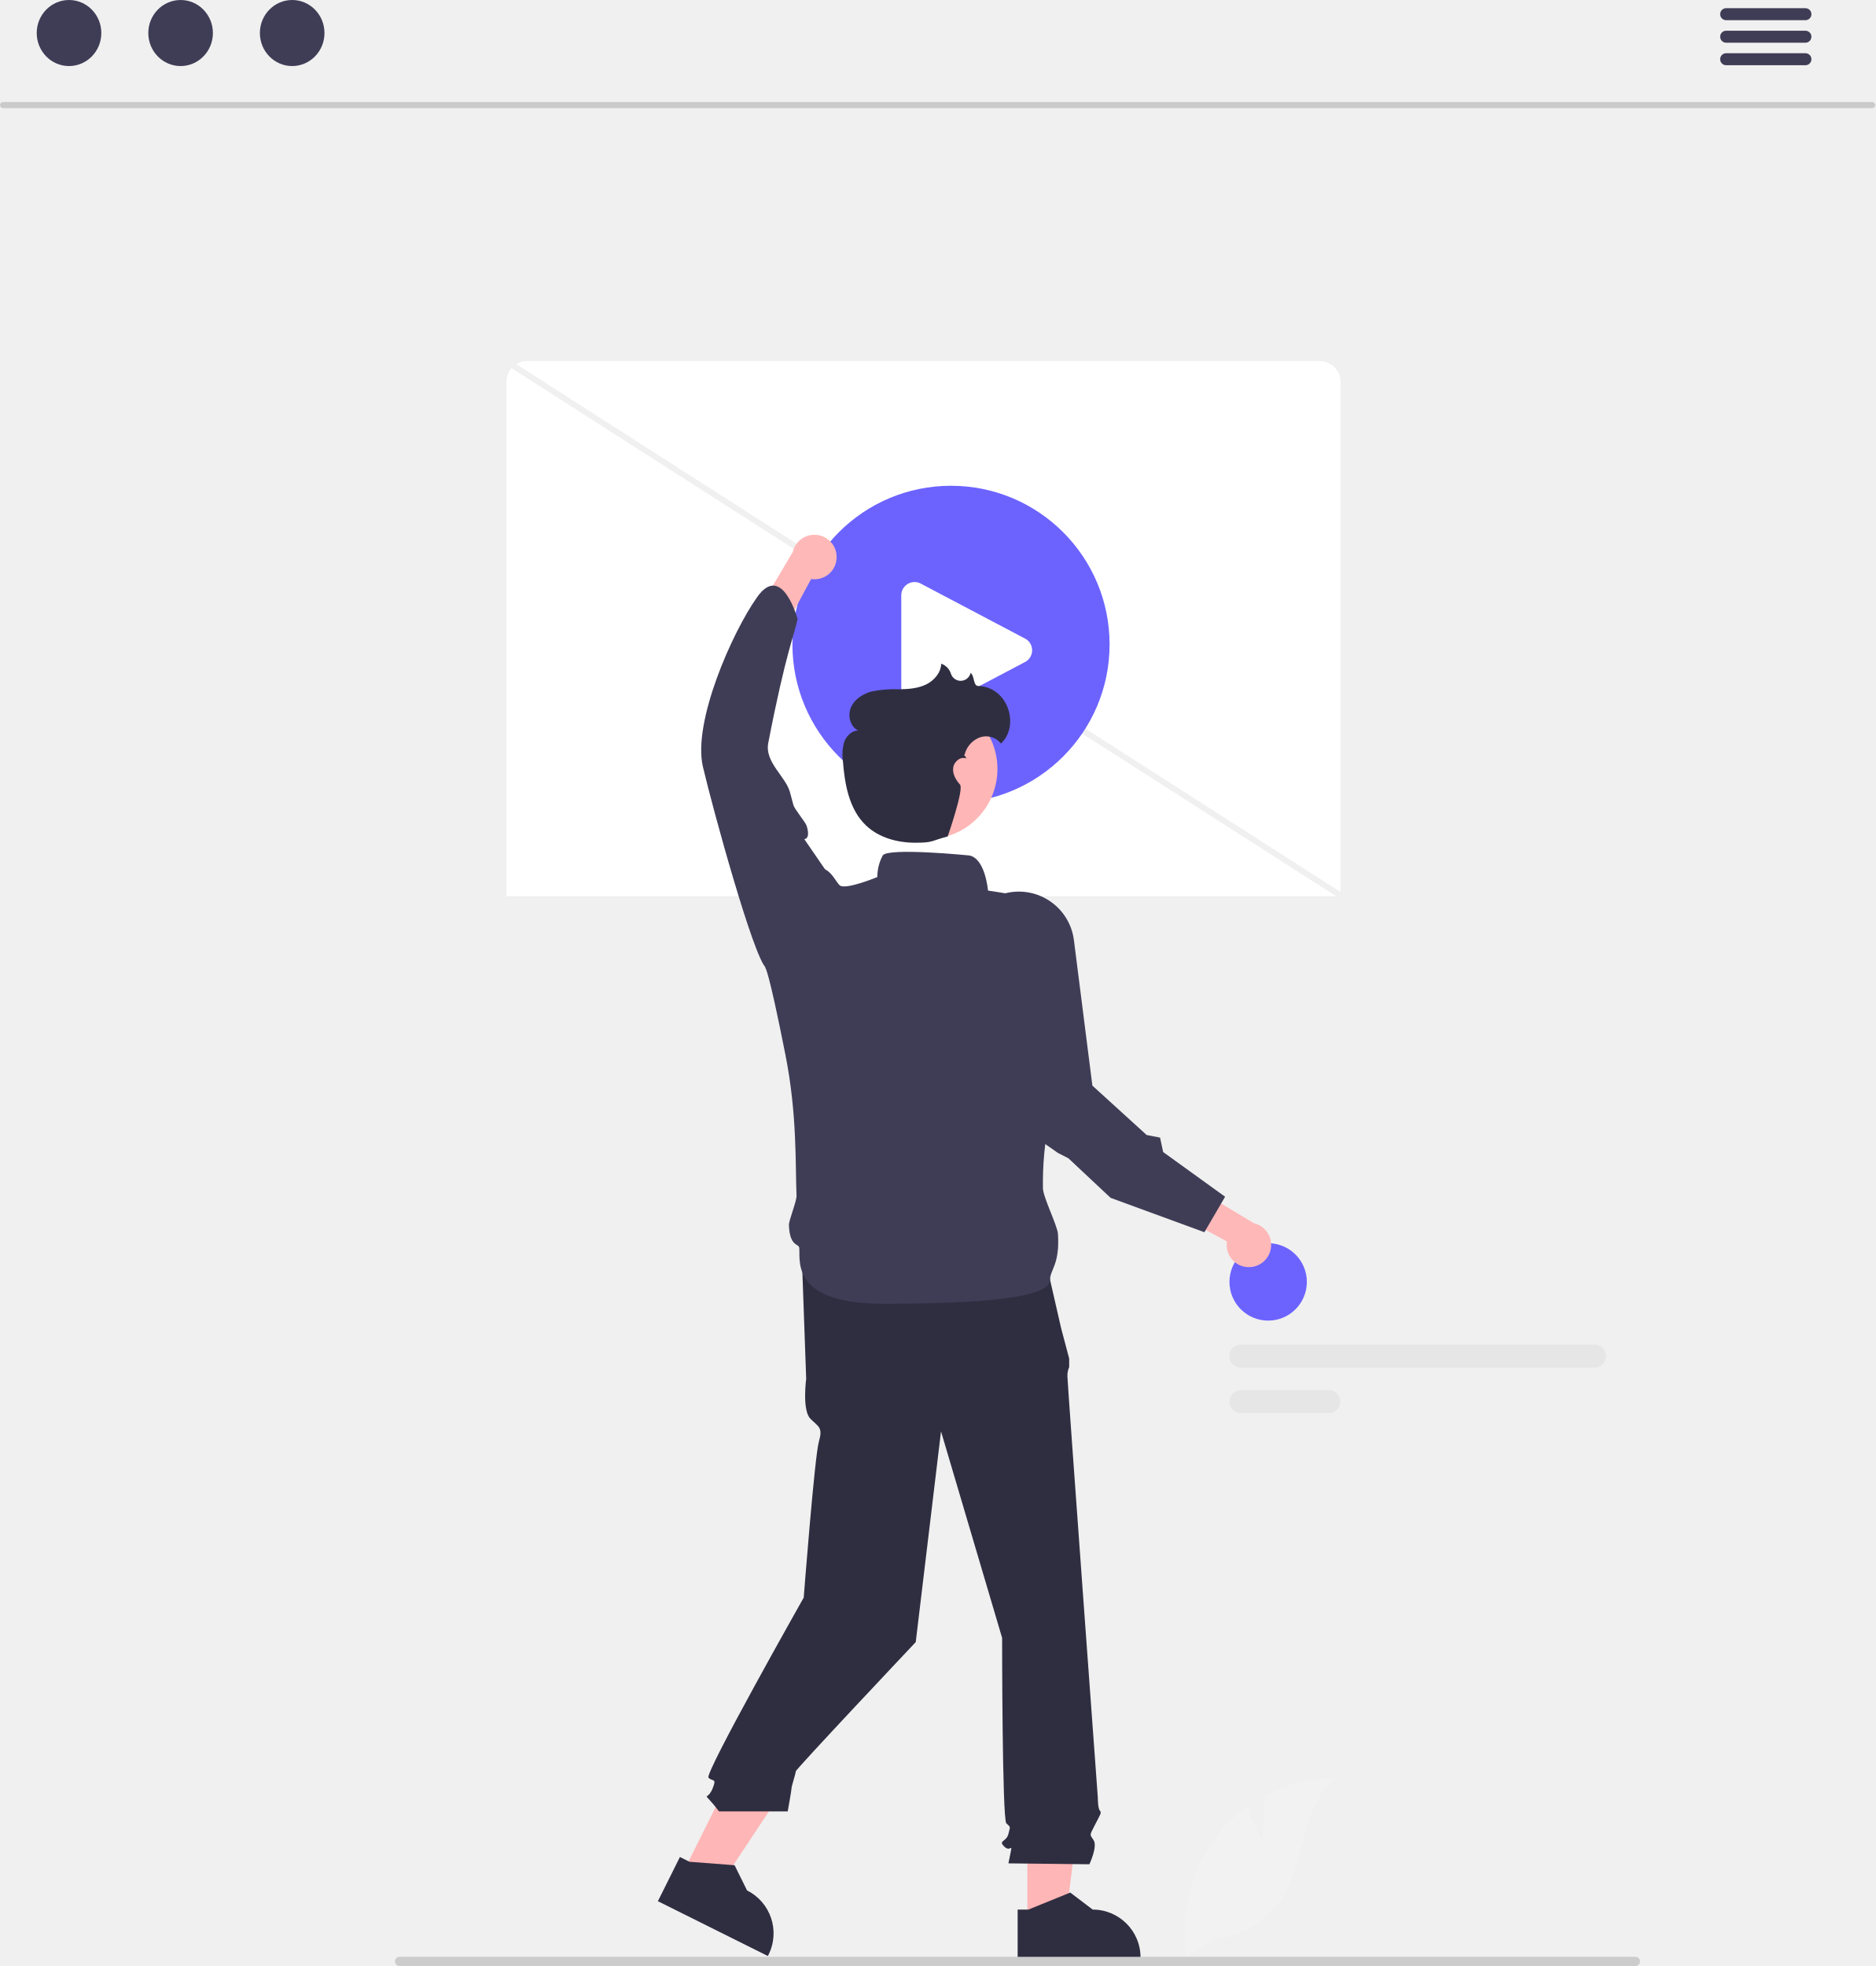
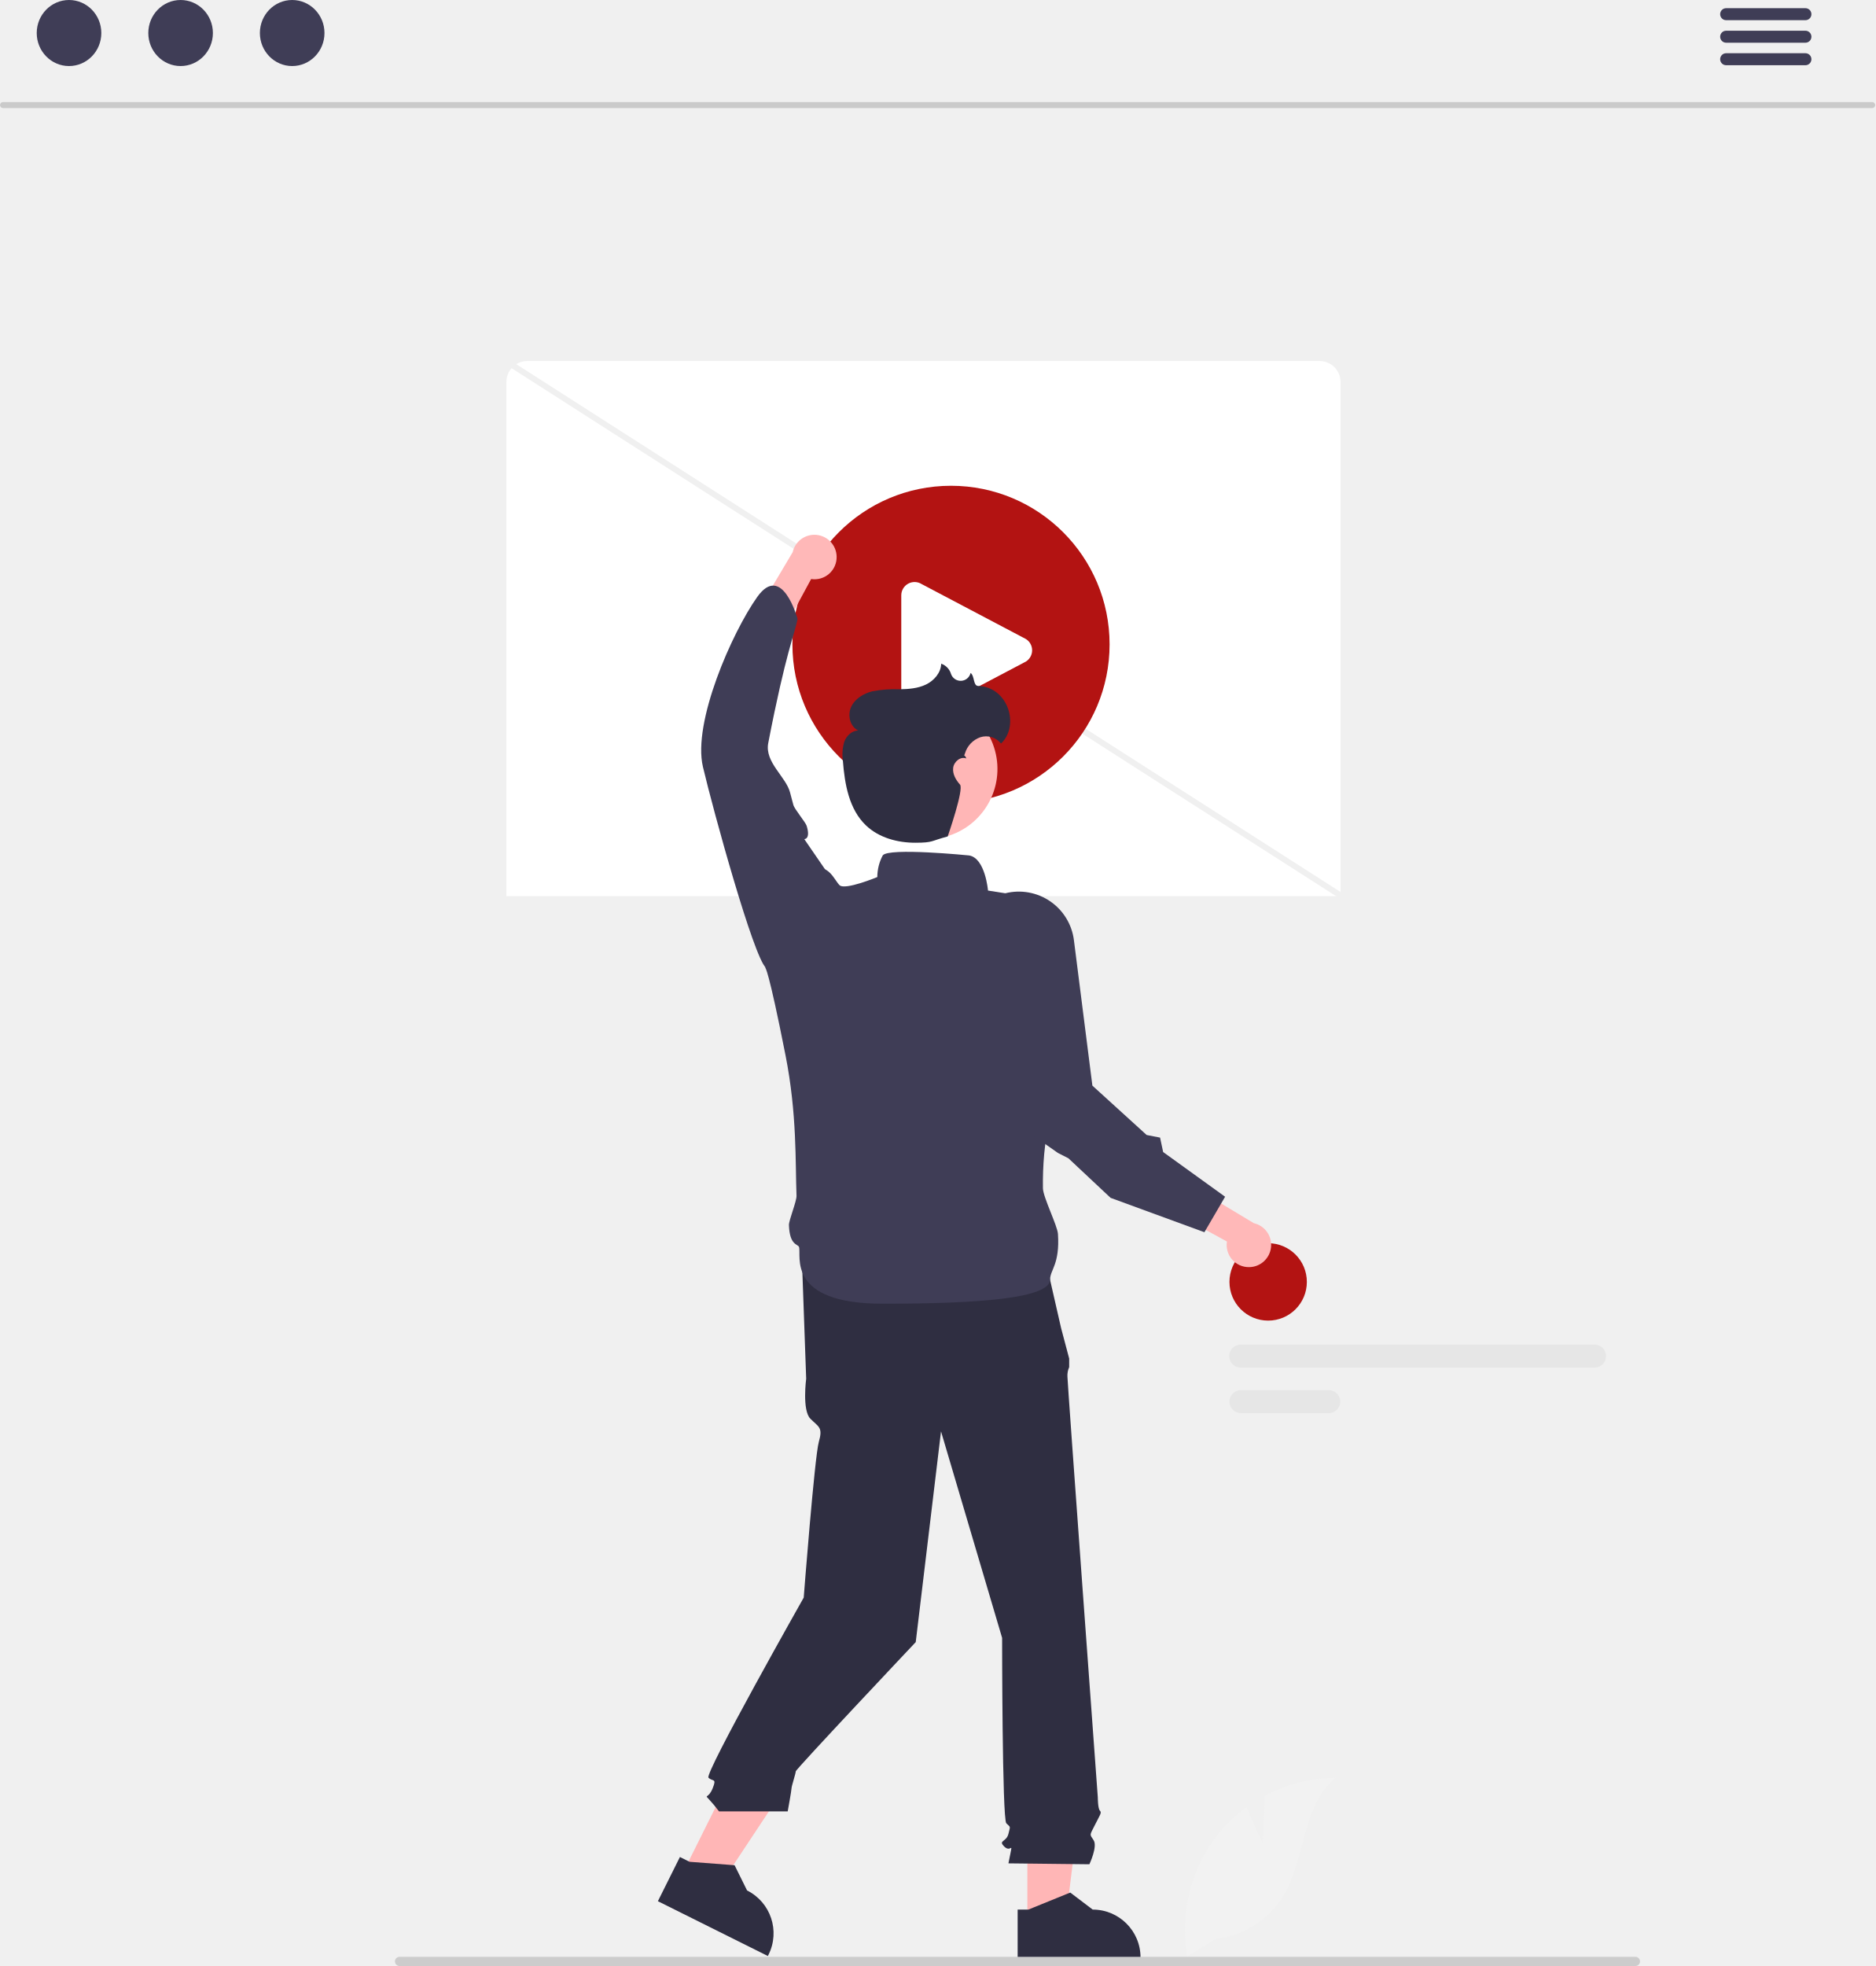
<svg xmlns="http://www.w3.org/2000/svg" data-name="Layer 1" width="634.31" height="664.895" viewBox="0 0 634.31 664.895">
-   <circle cx="428.966" cy="433.537" r="13.089" fill="#6c63ff" />
+   <circle cx="428.966" cy="433.537" r="13.089" fill="#b31312" />
  <path d="M822.134,580.074H702.62a3.898,3.898,0,1,1,0-7.795h119.514a3.898,3.898,0,1,1,0,7.795Z" transform="translate(-282.8451 -117.5524)" fill="#e6e6e6" />
  <path d="M732.303,595.476H702.62a3.898,3.898,0,1,1,0-7.796H732.303a3.898,3.898,0,1,1,0,7.796Z" transform="translate(-282.8451 -117.5524)" fill="#e6e6e6" />
  <path d="M729.223,459.647H461.213a8.076,8.076,0,0,1-8.066-8.066V246.713a8.075,8.075,0,0,1,8.066-8.066H729.223a8.075,8.075,0,0,1,8.066,8.066V451.58A8.076,8.076,0,0,1,729.223,459.647Z" transform="translate(-282.8451 -117.5524)" fill="#fff" />
  <path d="M729.223,460.647H461.213a9.077,9.077,0,0,1-9.066-9.066V246.713a9.077,9.077,0,0,1,9.066-9.066H729.223a9.077,9.077,0,0,1,9.066,9.066V451.58A9.077,9.077,0,0,1,729.223,460.647Zm-268.01-221a7.074,7.074,0,0,0-7.066,7.066V451.58a7.074,7.074,0,0,0,7.066,7.066H729.223a7.074,7.074,0,0,0,7.066-7.066V246.713a7.074,7.074,0,0,0-7.066-7.066Z" transform="translate(-282.8451 -117.5524)" fill="#f0f0f0" />
  <path d="M453.765,420.647v30.934a7.458,7.458,0,0,0,7.447,7.447H729.223a7.458,7.458,0,0,0,7.447-7.447V420.647Z" transform="translate(-282.8451 -117.5524)" fill="#f0f0f0" />
  <rect x="595.211" y="163.94" width="2" height="333.56" transform="translate(-286.6331 536.9647) rotate(-57.37135)" fill="#f0f0f0" />
  <path d="M916.162,154.105H283.838a1.016,1.016,0,0,1,0-2.031H916.162a1.016,1.016,0,0,1,0,2.031Z" transform="translate(-282.8451 -117.5524)" fill="#cacaca" />
  <ellipse cx="23.348" cy="11.169" rx="10.925" ry="11.169" fill="#3f3d56" />
  <ellipse cx="61.09" cy="11.169" rx="10.925" ry="11.169" fill="#3f3d56" />
  <ellipse cx="98.832" cy="11.169" rx="10.925" ry="11.169" fill="#3f3d56" />
  <path d="M893.545,120.321h-26.81a2.03,2.03,0,0,0,0,4.06h26.81a2.03,2.03,0,0,0,0-4.06Z" transform="translate(-282.8451 -117.5524)" fill="#3f3d56" />
  <path d="M893.545,127.941h-26.81a2.03,2.03,0,0,0,0,4.06h26.81a2.03,2.03,0,0,0,0-4.06Z" transform="translate(-282.8451 -117.5524)" fill="#3f3d56" />
  <path d="M893.545,135.551h-26.81a2.03,2.03,0,0,0,0,4.06h26.81a2.03,2.03,0,0,0,0-4.06Z" transform="translate(-282.8451 -117.5524)" fill="#3f3d56" />
  <polygon points="347.518 650.023 360.408 650.022 366.54 600.305 347.516 600.306 347.518 650.023" fill="#ffb6b6" />
  <path d="M627.076,763.367l3.628-0,14.164-5.76,7.592,5.759h.001a16.178,16.178,0,0,1,16.177,16.177v.526l-41.561.002Z" transform="translate(-282.8451 -117.5524)" fill="#2f2e41" />
  <polygon points="231.053 633.265 242.589 639.014 270.256 597.254 253.229 588.768 231.053 633.265" fill="#ffb6b6" />
  <path d="M512.833,745.584l3.247,1.618,15.247,1.163,4.225,8.541.001 0a16.178,16.178,0,0,1,7.262,21.694l-.235.47-37.197-18.539Z" transform="translate(-282.8451 -117.5524)" fill="#2f2e41" />
  <path d="M636.074,541.779l-81.955,2.138,1.425,39.909s-1.425,10.69,1.425,13.54,4.276,2.851,2.851,7.839S554.71,657.858,554.71,657.858s-33.637,59.476-32.211,60.901,2.851,0,1.425,3.563-2.851,2.138-1.425,3.563a52.488,52.488,0,0,1,3.563,4.276h23.23s1.299-7.127,1.299-7.839,1.425-4.989,1.425-5.701,40.586-43.714,40.586-43.714l8.552-71.265,20.667,69.84s0,61.288,1.425,62.714,1.425.713.713,3.563-3.563,2.138-1.425,4.276,2.851-1.425,2.138,2.138l-.713,3.563,27.38.306s2.851-6.007,1.425-8.145-1.34-1.554.399-5.053,2.452-4.211,1.739-4.924-.713-4.503-.713-4.503-10.276-140.166-10.276-142.304a7.108,7.108,0,0,1,.592-3.206v-2.902l-2.73-10.283Z" transform="translate(-282.8451 -117.5524)" fill="#2f2e41" />
-   <circle cx="321.686" cy="217.927" r="53.642" fill="#6c63ff" />
+   <circle cx="321.686" cy="217.927" r="53.642" fill="#b31312" />
  <path d="M592.214,360.575a4.5,4.5,0,0,1-2.171-.565,4.442,4.442,0,0,1-2.333-3.944V318.892a4.5,4.5,0,0,1,6.913-3.798l35.263,18.587a4.5,4.5,0,0,1,0,7.597l-35.263,18.587A4.479,4.479,0,0,1,592.214,360.575Z" transform="translate(-282.8451 -117.5524)" fill="#fff" />
  <path d="M610.656,406.861s-27.398-2.74-29.225,0a15.693,15.693,0,0,0-1.827,7.306s-10.959,4.566-12.786,2.74-3.653-7.306-9.133-5.48S541.71,444.858,541.71,444.858s1,0,6.843,29.586c3.942,19.958,3.29,36.349,3.722,47.511.071,1.839-2.617,8.34-2.566,9.904.229,6.968,3.057,6.369,3.41,7.428.913,2.74-4.566,19.179,28.312,19.179s56.623-1.827,56.623-8.219c0-3.224,3.334-5.112,2.655-15.388-.186-2.821-5.046-12.447-5.082-15.451a110.533,110.533,0,0,1,.433-11.617,67.926,67.926,0,0,1,1.993-11.428c5.48-20.092,7.655-56.504,7.655-56.504l-9-18-19.661-3.124S616.136,407.774,610.656,406.861Z" transform="translate(-282.8451 -117.5524)" fill="#3f3d56" />
  <circle id="f9362fdd-3f27-4fec-a8e4-b8d11fe473ca" data-name="ab6171fa-7d69-4734-b81c-8dff60f9761b" cx="596.518" cy="377.608" r="23.722" transform="translate(-360.9481 51.94964) rotate(-15.19079)" fill="#ffb6b6" />
  <path d="M709.953,740.791l.707-15.9a51.353,51.353,0,0,1,23.953-6.063c-11.504,9.405-10.066,27.536-17.866,40.184a30.889,30.889,0,0,1-22.651,14.274l-9.627,5.894a51.76,51.76,0,0,1,10.91-41.943,49.997,49.997,0,0,1,9.188-8.538C706.873,734.779,709.953,740.791,709.953,740.791Z" transform="translate(-282.8451 -117.5524)" fill="#f2f2f2" />
  <path d="M837.595,780.894a1.549,1.549,0,0,1-1.553,1.553H417.992a1.553,1.553,0,0,1,0-3.106H836.042A1.549,1.549,0,0,1,837.595,780.894Z" transform="translate(-282.8451 -117.5524)" fill="#ccc" />
  <path d="M705.398,546.093a7.483,7.483,0,0,1-7.528-8.659l-41.53-22.739,12.155-6.574,38.486,23.114a7.524,7.524,0,0,1-1.582,14.858Z" transform="translate(-282.8451 -117.5524)" fill="#ffb8b8" />
  <path d="M690.249,534.284l-31.727-11.616-14.273-13.384-3.546-1.806L628.48,498.899l-.036-.108-19.421-57.41a18.804,18.804,0,0,1,13.915-21.737h0a18.784,18.784,0,0,1,23.168,15.86l6.25,49.203L670.716,501.407l4.533.878,1.043,4.881,20.957,15.119Z" transform="translate(-282.8451 -117.5524)" fill="#3f3d56" />
  <path d="M565.844,305.805a7.483,7.483,0,0,1-8.622,7.571l-22.532,41.643-6.634-12.122,22.922-38.6a7.524,7.524,0,0,1,14.866,1.508Z" transform="translate(-282.8451 -117.5524)" fill="#ffb8b8" />
  <path d="M569.024,421.885,554.896,401.328s2.221.131.814-4.47c-.383-1.252-4.078-5.573-4.497-7.071-.369-1.32-.747-2.728-1.123-4.21-1.349-5.312-8.637-10.223-7.379-16.72,6-31,9-37,9.921-41.966,0,0-5.216-19.339-13.683-7.394s-21.885,42.305-18.333,57.391,17.129,64.302,21.308,67.962S569.024,421.885,569.024,421.885Z" transform="translate(-282.8451 -117.5524)" fill="#3f3d56" />
  <path d="M613.727,349.548c-1.757-.052-1.154-3.363-2.569-4.42q-.01.048-.021.096a3.45,3.45,0,0,1-6.592.281,5.243,5.243,0,0,0-3.329-3.492c-.088,3.069-2.41,5.733-5.179,7.058s-5.927,1.546-8.997,1.592a39.71,39.71,0,0,0-9.161.694c-2.977.751-5.873,2.518-7.145,5.312-1.272,2.795-.364,6.642,2.417,7.943-2.155.011-3.983,1.789-4.728,3.811a15.133,15.133,0,0,0-.467,6.395c.606,7.926,2.082,16.459,7.853,21.925,4.398,4.166,10.694,5.844,16.752,5.82,6.058-.024,4.993-.581,10.85-2.127,0,0,5.569-15.965,4.167-17.535-1.402-1.57-2.567-3.58-2.313-5.67s2.5-3.962,4.449-3.167c-.328-.838-.575-.998-.729-.955a7.409,7.409,0,0,0,.258-.728,8.288,8.288,0,0,1,5.176-5.489,6.428,6.428,0,0,1,7.026,2.126C627.857,363.001,623.878,349.85,613.727,349.548Z" transform="translate(-282.8451 -117.5524)" fill="#2f2e41" />
</svg>
